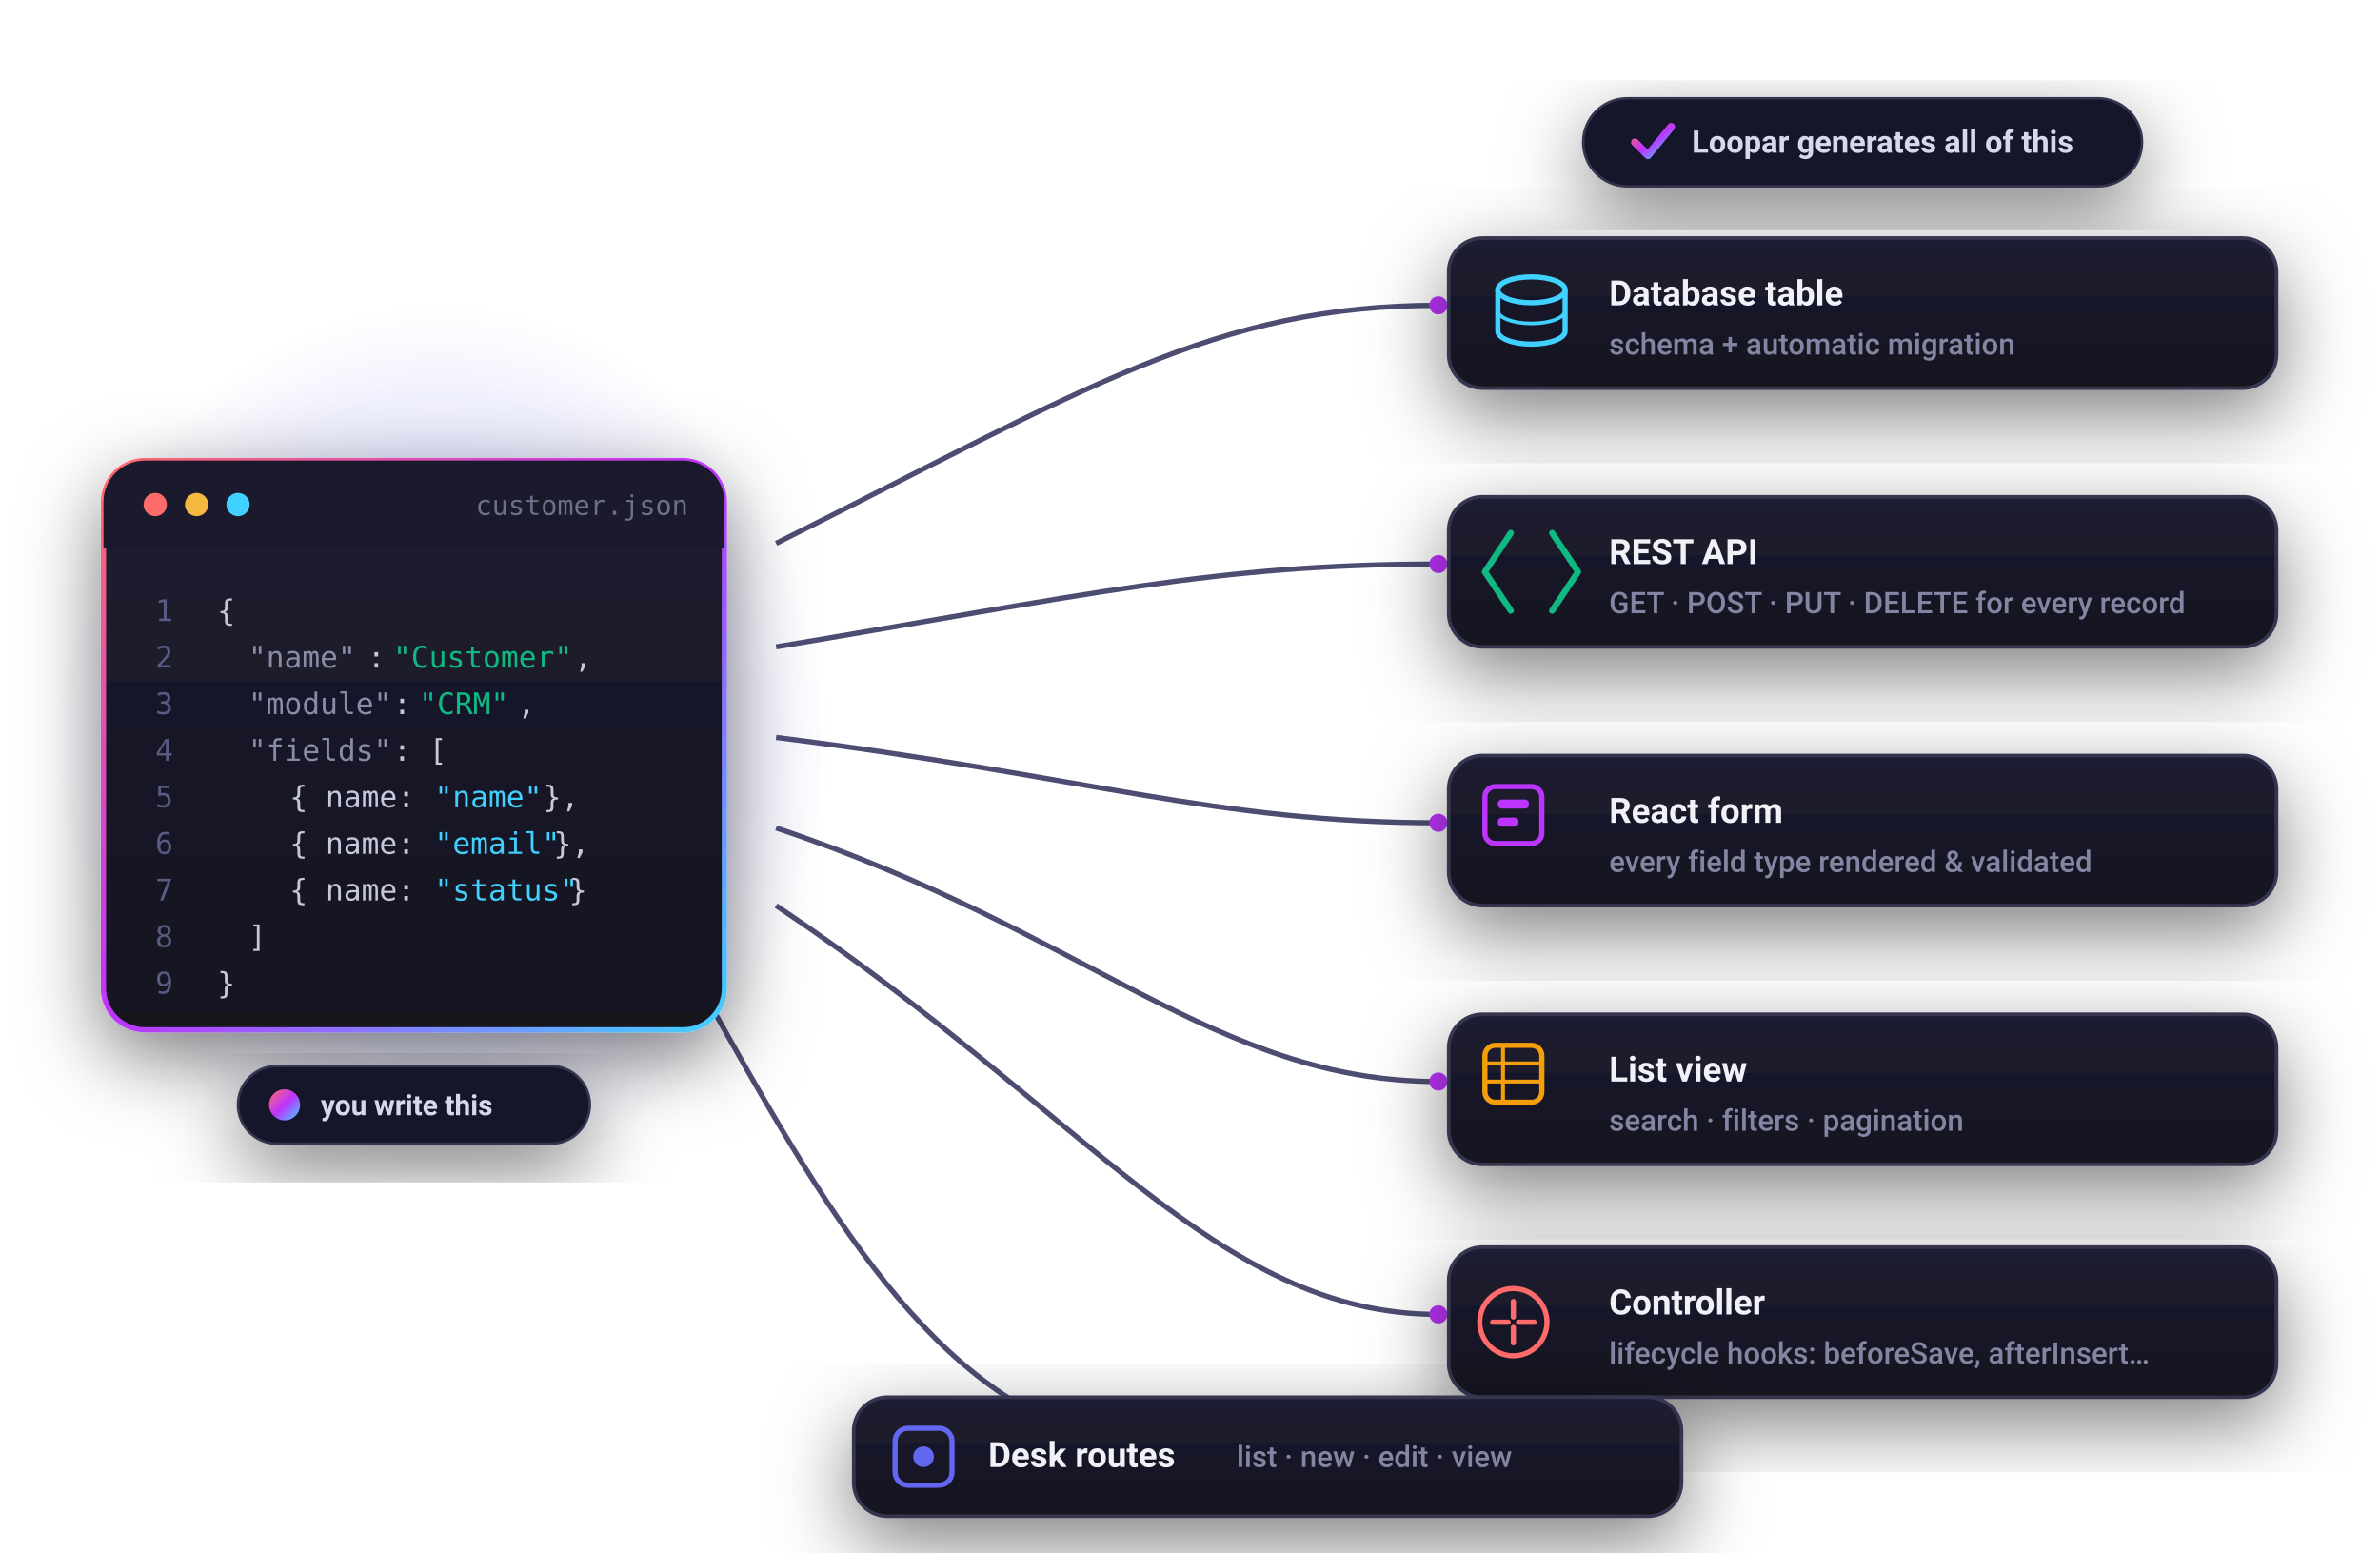
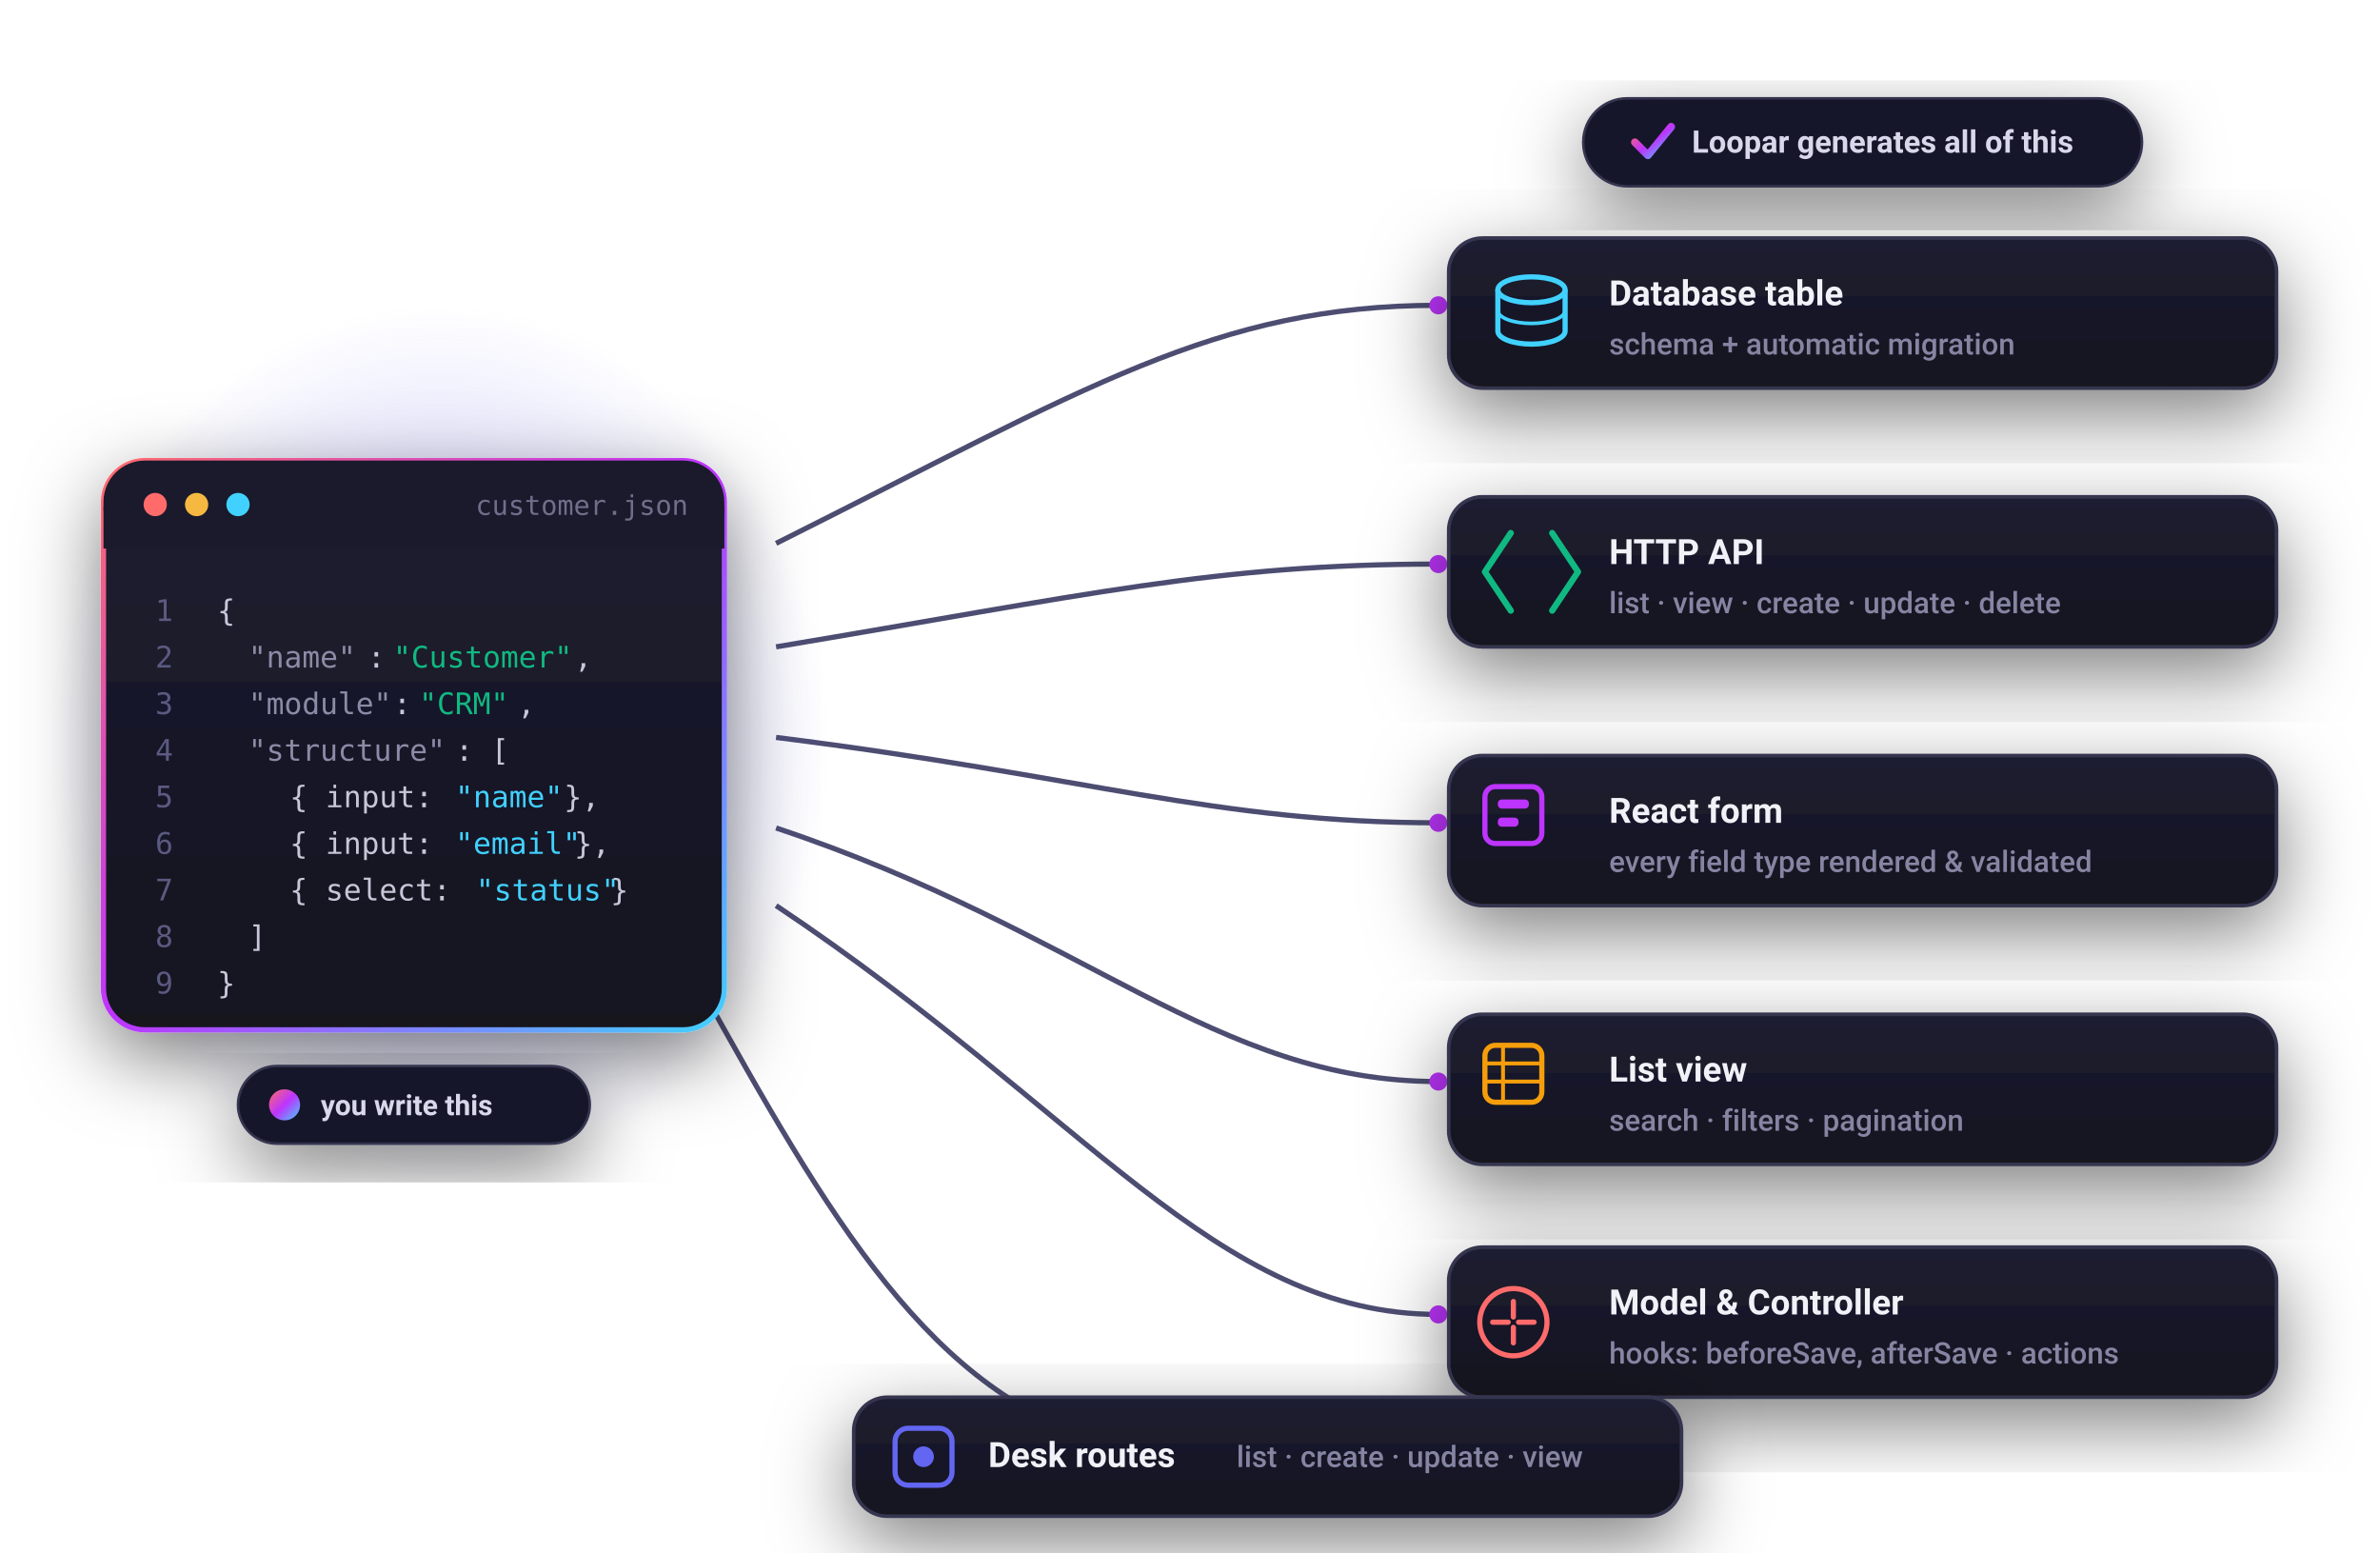
<svg xmlns="http://www.w3.org/2000/svg" viewBox="0 0 920 600" fill="none" font-family="ui-sans-serif,system-ui,-apple-system,Segoe UI,Roboto,sans-serif">
  <defs>
    <linearGradient id="loop" x1="0" y1="0" x2="1" y2="1">
      <stop offset="0" stop-color="#ff6b6b" />
      <stop offset=".5" stop-color="#bd34fe" />
      <stop offset="1" stop-color="#41d1ff" />
    </linearGradient>
    <linearGradient id="panel" x1="0" y1="0" x2="0" y2="1">
      <stop offset="0" stop-color="#1d1d31" />
      <stop offset="1" stop-color="#14141f" />
    </linearGradient>
    <radialGradient id="srcGlow" cx="50%" cy="50%" r="50%">
      <stop offset="0" stop-color="#6366f1" stop-opacity=".45" />
      <stop offset="1" stop-color="#6366f1" stop-opacity="0" />
    </radialGradient>
    <filter id="soft" x="-50%" y="-50%" width="200%" height="200%">
      <feDropShadow dx="0" dy="10" stdDeviation="15" flood-color="#000" flood-opacity=".5" />
    </filter>
  </defs>
  <g stroke="#4d4d72" stroke-width="2" fill="none">
    <path d="M300 210 C 420 150, 470 118, 556 118" />
    <path d="M300 250 C 420 230, 470 218, 556 218" />
    <path d="M300 285 C 420 300, 470 318, 556 318" />
    <path d="M300 320 C 420 360, 470 418, 556 418" />
    <path d="M300 350 C 420 430, 470 508, 556 508" />
    <path d="M270 380 C 320 470, 360 540, 430 558" />
  </g>
  <g fill="#bd34fe">
    <circle cx="556" cy="118" r="3.5" />
    <circle cx="556" cy="218" r="3.5" />
    <circle cx="556" cy="318" r="3.5" />
    <circle cx="556" cy="418" r="3.5" />
    <circle cx="556" cy="508" r="3.5" />
    <circle cx="430" cy="558" r="3.5" />
  </g>
  <ellipse cx="170" cy="288" rx="150" ry="170" fill="url(#srcGlow)" />
  <g filter="url(#soft)">
    <rect x="40" y="178" width="240" height="220" rx="16" fill="url(#panel)" stroke="url(#loop)" stroke-width="2" />
  </g>
  <rect x="40" y="178" width="240" height="34" rx="16" fill="#1a1a2c" />
  <rect x="40" y="196" width="240" height="16" fill="#1a1a2c" />
  <circle cx="60" cy="195" r="4.5" fill="#ff6b6b" />
  <circle cx="76" cy="195" r="4.5" fill="#f5b942" />
  <circle cx="92" cy="195" r="4.5" fill="#41d1ff" />
  <text x="266" y="199" text-anchor="end" fill="#6f6f8c" font-size="10.5" font-family="ui-monospace,monospace">customer.json</text>
  <g font-family="ui-monospace,SFMono-Regular,Menlo,monospace" font-size="11.5">
    <text x="60" y="240" fill="#5a5a82">1</text>
    <text x="84" y="240" fill="#c7c7da">{</text>
    <text x="60" y="258" fill="#5a5a82">2</text>
    <text x="96" y="258" fill="#8b8ba7">"name"</text>
    <text x="142" y="258" fill="#c7c7da">:</text>
    <text x="152" y="258" fill="#10b981">"Customer"</text>
    <text x="222" y="258" fill="#c7c7da">,</text>
    <text x="60" y="276" fill="#5a5a82">3</text>
    <text x="96" y="276" fill="#8b8ba7">"module"</text>
    <text x="152" y="276" fill="#c7c7da">:</text>
    <text x="162" y="276" fill="#10b981">"CRM"</text>
    <text x="200" y="276" fill="#c7c7da">,</text>
    <text x="60" y="294" fill="#5a5a82">4</text>
-     <text x="96" y="294" fill="#8b8ba7">"fields"</text>
-     <text x="152" y="294" fill="#c7c7da">: [</text>
+     <text x="96" y="294" fill="#8b8ba7">"structure"</text>
+     <text x="176" y="294" fill="#c7c7da">: [</text>
    <text x="60" y="312" fill="#5a5a82">5</text>
-     <text x="112" y="312" fill="#c7c7da">{ name:</text>
-     <text x="168" y="312" fill="#41d1ff">"name"</text>
-     <text x="210" y="312" fill="#c7c7da">},</text>
+     <text x="112" y="312" fill="#c7c7da">{ input:</text>
+     <text x="176" y="312" fill="#41d1ff">"name"</text>
+     <text x="218" y="312" fill="#c7c7da">},</text>
    <text x="60" y="330" fill="#5a5a82">6</text>
-     <text x="112" y="330" fill="#c7c7da">{ name:</text>
-     <text x="168" y="330" fill="#41d1ff">"email"</text>
-     <text x="214" y="330" fill="#c7c7da">},</text>
+     <text x="112" y="330" fill="#c7c7da">{ input:</text>
+     <text x="176" y="330" fill="#41d1ff">"email"</text>
+     <text x="222" y="330" fill="#c7c7da">},</text>
    <text x="60" y="348" fill="#5a5a82">7</text>
-     <text x="112" y="348" fill="#c7c7da">{ name:</text>
-     <text x="168" y="348" fill="#41d1ff">"status"</text>
-     <text x="220" y="348" fill="#c7c7da">}</text>
+     <text x="112" y="348" fill="#c7c7da">{ select:</text>
+     <text x="184" y="348" fill="#41d1ff">"status"</text>
+     <text x="236" y="348" fill="#c7c7da">}</text>
    <text x="60" y="366" fill="#5a5a82">8</text>
    <text x="96" y="366" fill="#c7c7da">]</text>
    <text x="60" y="384" fill="#5a5a82">9</text>
    <text x="84" y="384" fill="#c7c7da">}</text>
  </g>
  <g filter="url(#soft)">
    <rect x="92" y="412" width="136" height="30" rx="15" fill="#16162a" stroke="#34344f" />
    <circle cx="110" cy="427" r="6" fill="url(#loop)" />
    <text x="124" y="431" fill="#d8d8ea" font-size="11" font-weight="600">you write this</text>
  </g>
  <g font-weight="700" font-size="13.5">
    <g filter="url(#soft)">
      <rect x="560" y="92" width="320" height="58" rx="13" fill="url(#panel)" stroke="#34344f" stroke-width="1.4" />
    </g>
    <ellipse cx="592" cy="112" rx="13" ry="5" fill="none" stroke="#41d1ff" stroke-width="2" />
    <path d="M579 112 v16 a13 5 0 0 0 26 0 v-16" fill="none" stroke="#41d1ff" stroke-width="2" />
    <path d="M579 120 a13 5 0 0 0 26 0" fill="none" stroke="#41d1ff" stroke-width="1.4" />
    <text x="622" y="118" fill="#f1f1f8">Database table</text>
    <text x="622" y="137" fill="#8585a3" font-size="11.5" font-weight="500">schema + automatic migration</text>
    <g filter="url(#soft)">
      <rect x="560" y="192" width="320" height="58" rx="13" fill="url(#panel)" stroke="#34344f" stroke-width="1.4" />
    </g>
    <path d="M584 206 l-10 15 l10 15 M600 206 l10 15 l-10 15" stroke="#10b981" stroke-width="2.4" fill="none" stroke-linecap="round" stroke-linejoin="round" />
-     <text x="622" y="218" fill="#f1f1f8">REST API</text>
-     <text x="622" y="237" fill="#8585a3" font-size="11.5" font-weight="500">GET · POST · PUT · DELETE for every record</text>
+     <text x="622" y="218" fill="#f1f1f8">HTTP API</text>
+     <text x="622" y="237" fill="#8585a3" font-size="11.5" font-weight="500">list · view · create · update · delete</text>
    <g filter="url(#soft)">
      <rect x="560" y="292" width="320" height="58" rx="13" fill="url(#panel)" stroke="#34344f" stroke-width="1.4" />
    </g>
    <rect x="574" y="304" width="22" height="22" rx="4" fill="none" stroke="#bd34fe" stroke-width="2" />
    <rect x="579" y="309" width="12" height="3.5" rx="1.5" fill="#bd34fe" />
    <rect x="579" y="316" width="8" height="3.5" rx="1.5" fill="#bd34fe" />
    <text x="622" y="318" fill="#f1f1f8">React form</text>
    <text x="622" y="337" fill="#8585a3" font-size="11.5" font-weight="500">every field type rendered &amp; validated</text>
    <g filter="url(#soft)">
      <rect x="560" y="392" width="320" height="58" rx="13" fill="url(#panel)" stroke="#34344f" stroke-width="1.4" />
    </g>
    <rect x="574" y="404" width="22" height="22" rx="4" fill="none" stroke="#f59e0b" stroke-width="2" />
    <path d="M574 411 h22 M574 418 h22 M581 404 v22" stroke="#f59e0b" stroke-width="1.5" />
    <text x="622" y="418" fill="#f1f1f8">List view</text>
    <text x="622" y="437" fill="#8585a3" font-size="11.5" font-weight="500">search · filters · pagination</text>
    <g filter="url(#soft)">
      <rect x="560" y="482" width="320" height="58" rx="13" fill="url(#panel)" stroke="#34344f" stroke-width="1.4" />
    </g>
    <circle cx="585" cy="511" r="13" fill="none" stroke="#ff6b6b" stroke-width="2" />
    <path d="M585 503 v6 M585 513 v6 M577 511 h6 M587 511 h6" stroke="#ff6b6b" stroke-width="2" stroke-linecap="round" />
-     <text x="622" y="508" fill="#f1f1f8">Controller</text>
-     <text x="622" y="527" fill="#8585a3" font-size="11.5" font-weight="500">lifecycle hooks: beforeSave, afterInsert…</text>
+     <text x="622" y="508" fill="#f1f1f8">Model &amp; Controller</text>
+     <text x="622" y="527" fill="#8585a3" font-size="11.5" font-weight="500">hooks: beforeSave, afterSave · actions</text>
    <g filter="url(#soft)">
      <rect x="330" y="540" width="320" height="46" rx="13" fill="url(#panel)" stroke="#34344f" stroke-width="1.4" />
    </g>
    <rect x="346" y="552" width="22" height="22" rx="5" fill="none" stroke="#6366f1" stroke-width="2" />
    <circle cx="357" cy="563" r="4" fill="#6366f1" />
    <text x="382" y="567" fill="#f1f1f8">Desk routes</text>
-     <text x="478" y="567" fill="#8585a3" font-size="11.5" font-weight="500">list · new · edit · view</text>
+     <text x="478" y="567" fill="#8585a3" font-size="11.5" font-weight="500">list · create · update · view</text>
  </g>
  <g filter="url(#soft)">
    <rect x="612" y="38" width="216" height="34" rx="17" fill="#16162a" stroke="#34344f" />
    <path d="M632 55 l5 5 l9 -11" stroke="url(#loop)" stroke-width="3" fill="none" stroke-linecap="round" stroke-linejoin="round" />
    <text x="654" y="59" fill="#d8d8ea" font-size="12" font-weight="600">Loopar generates all of this</text>
  </g>
</svg>
